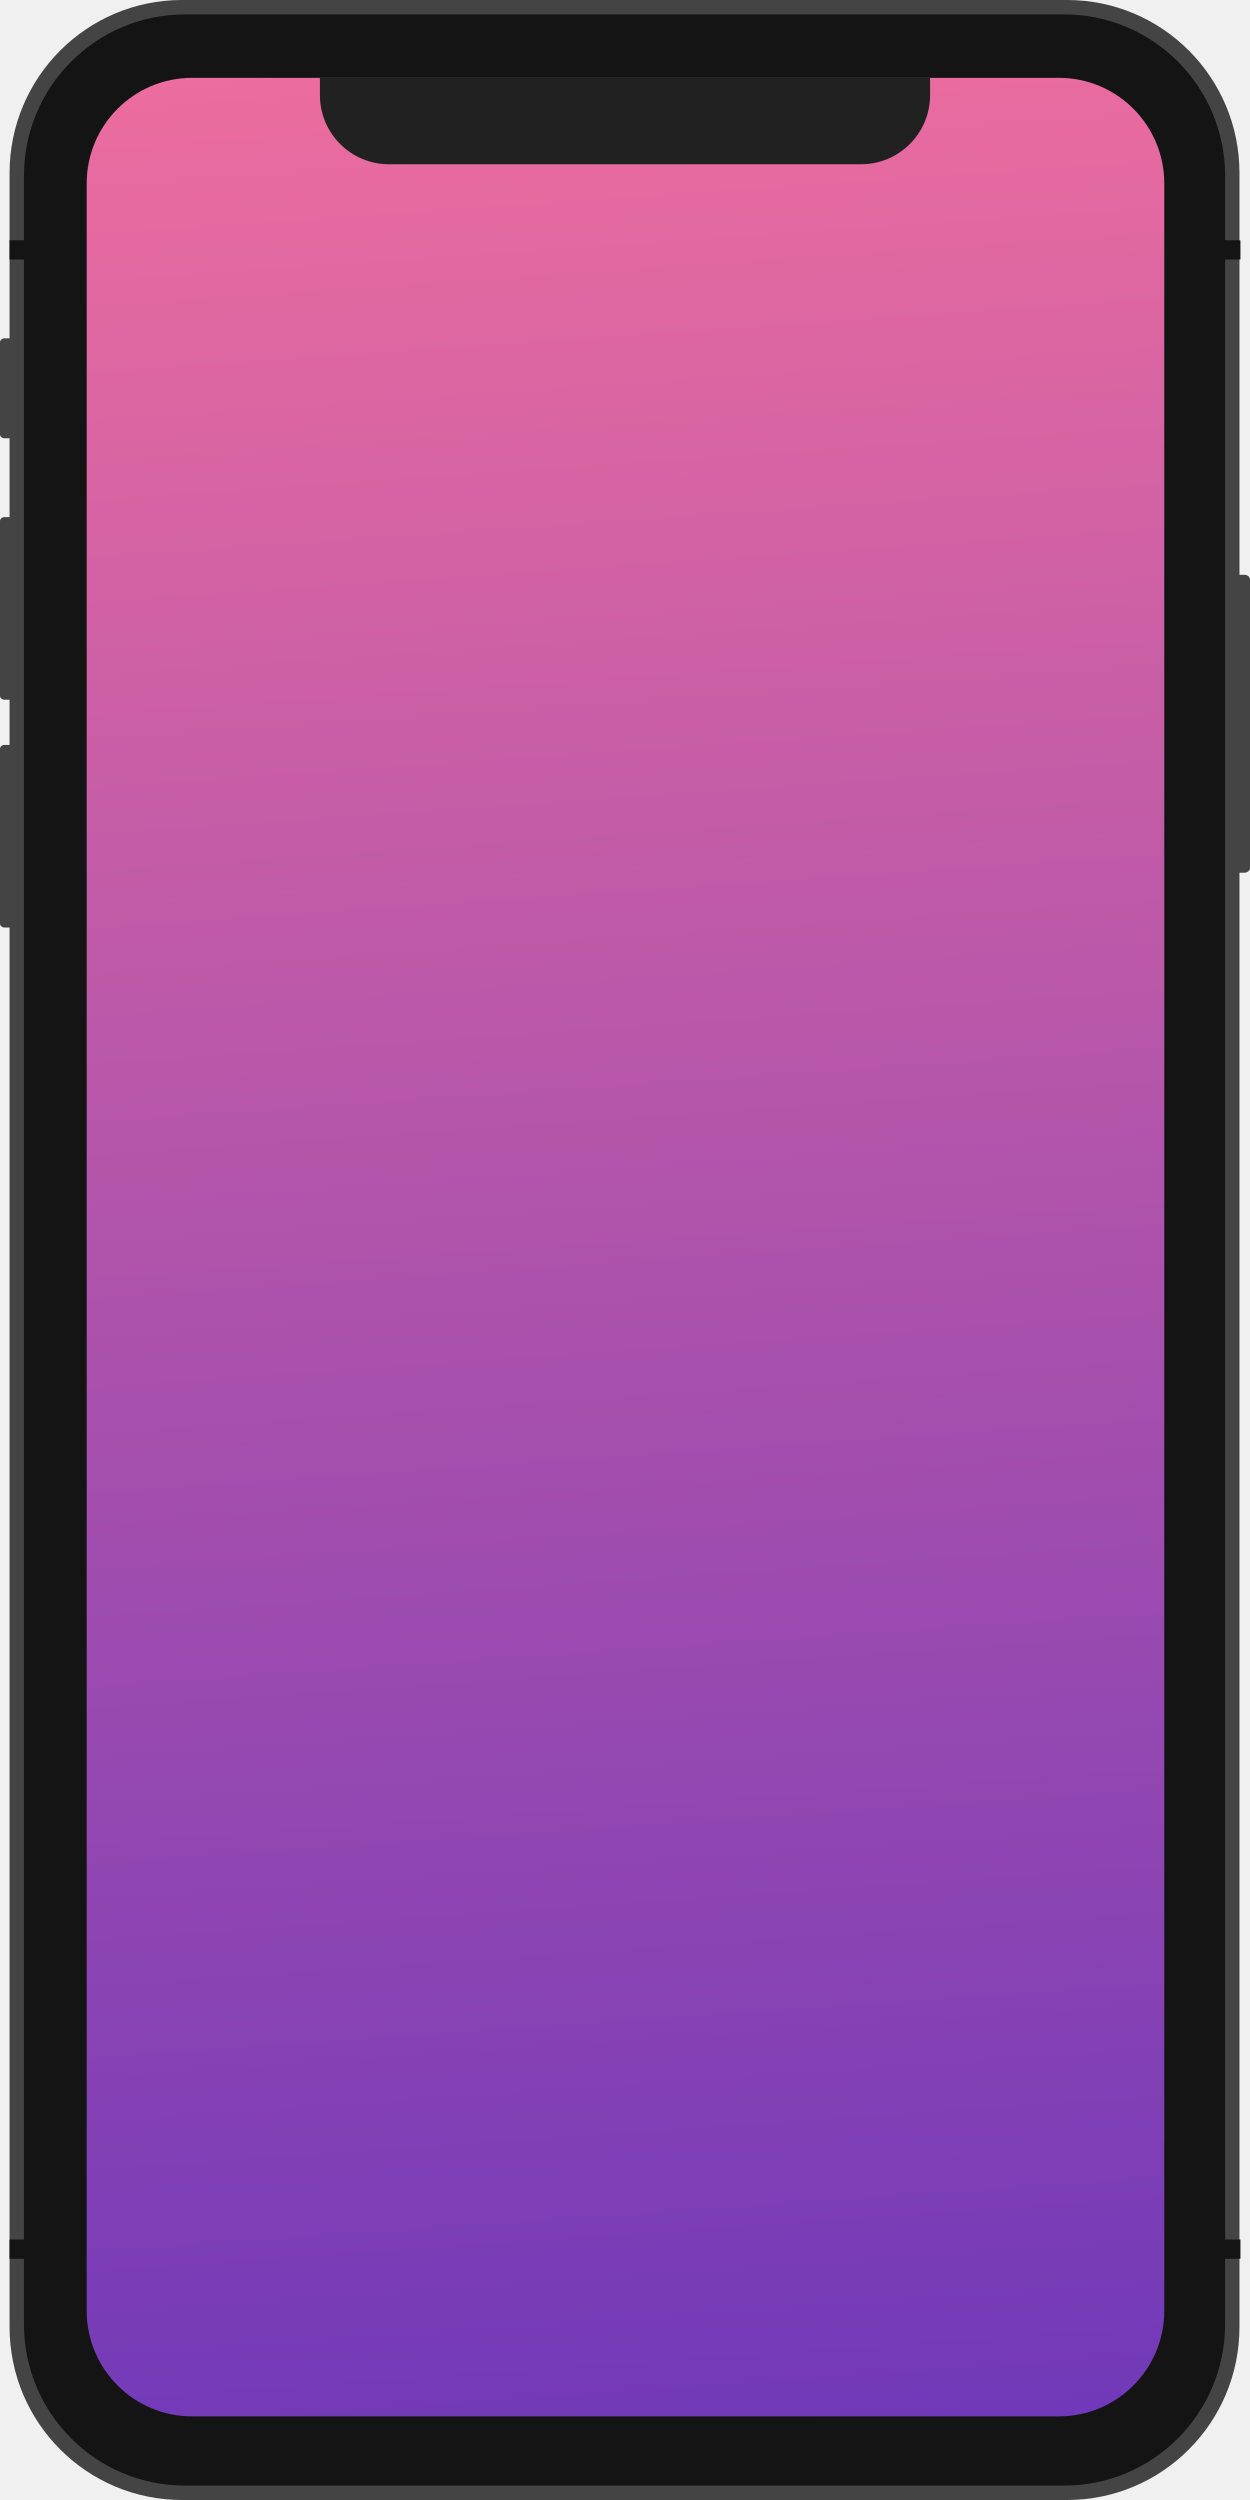
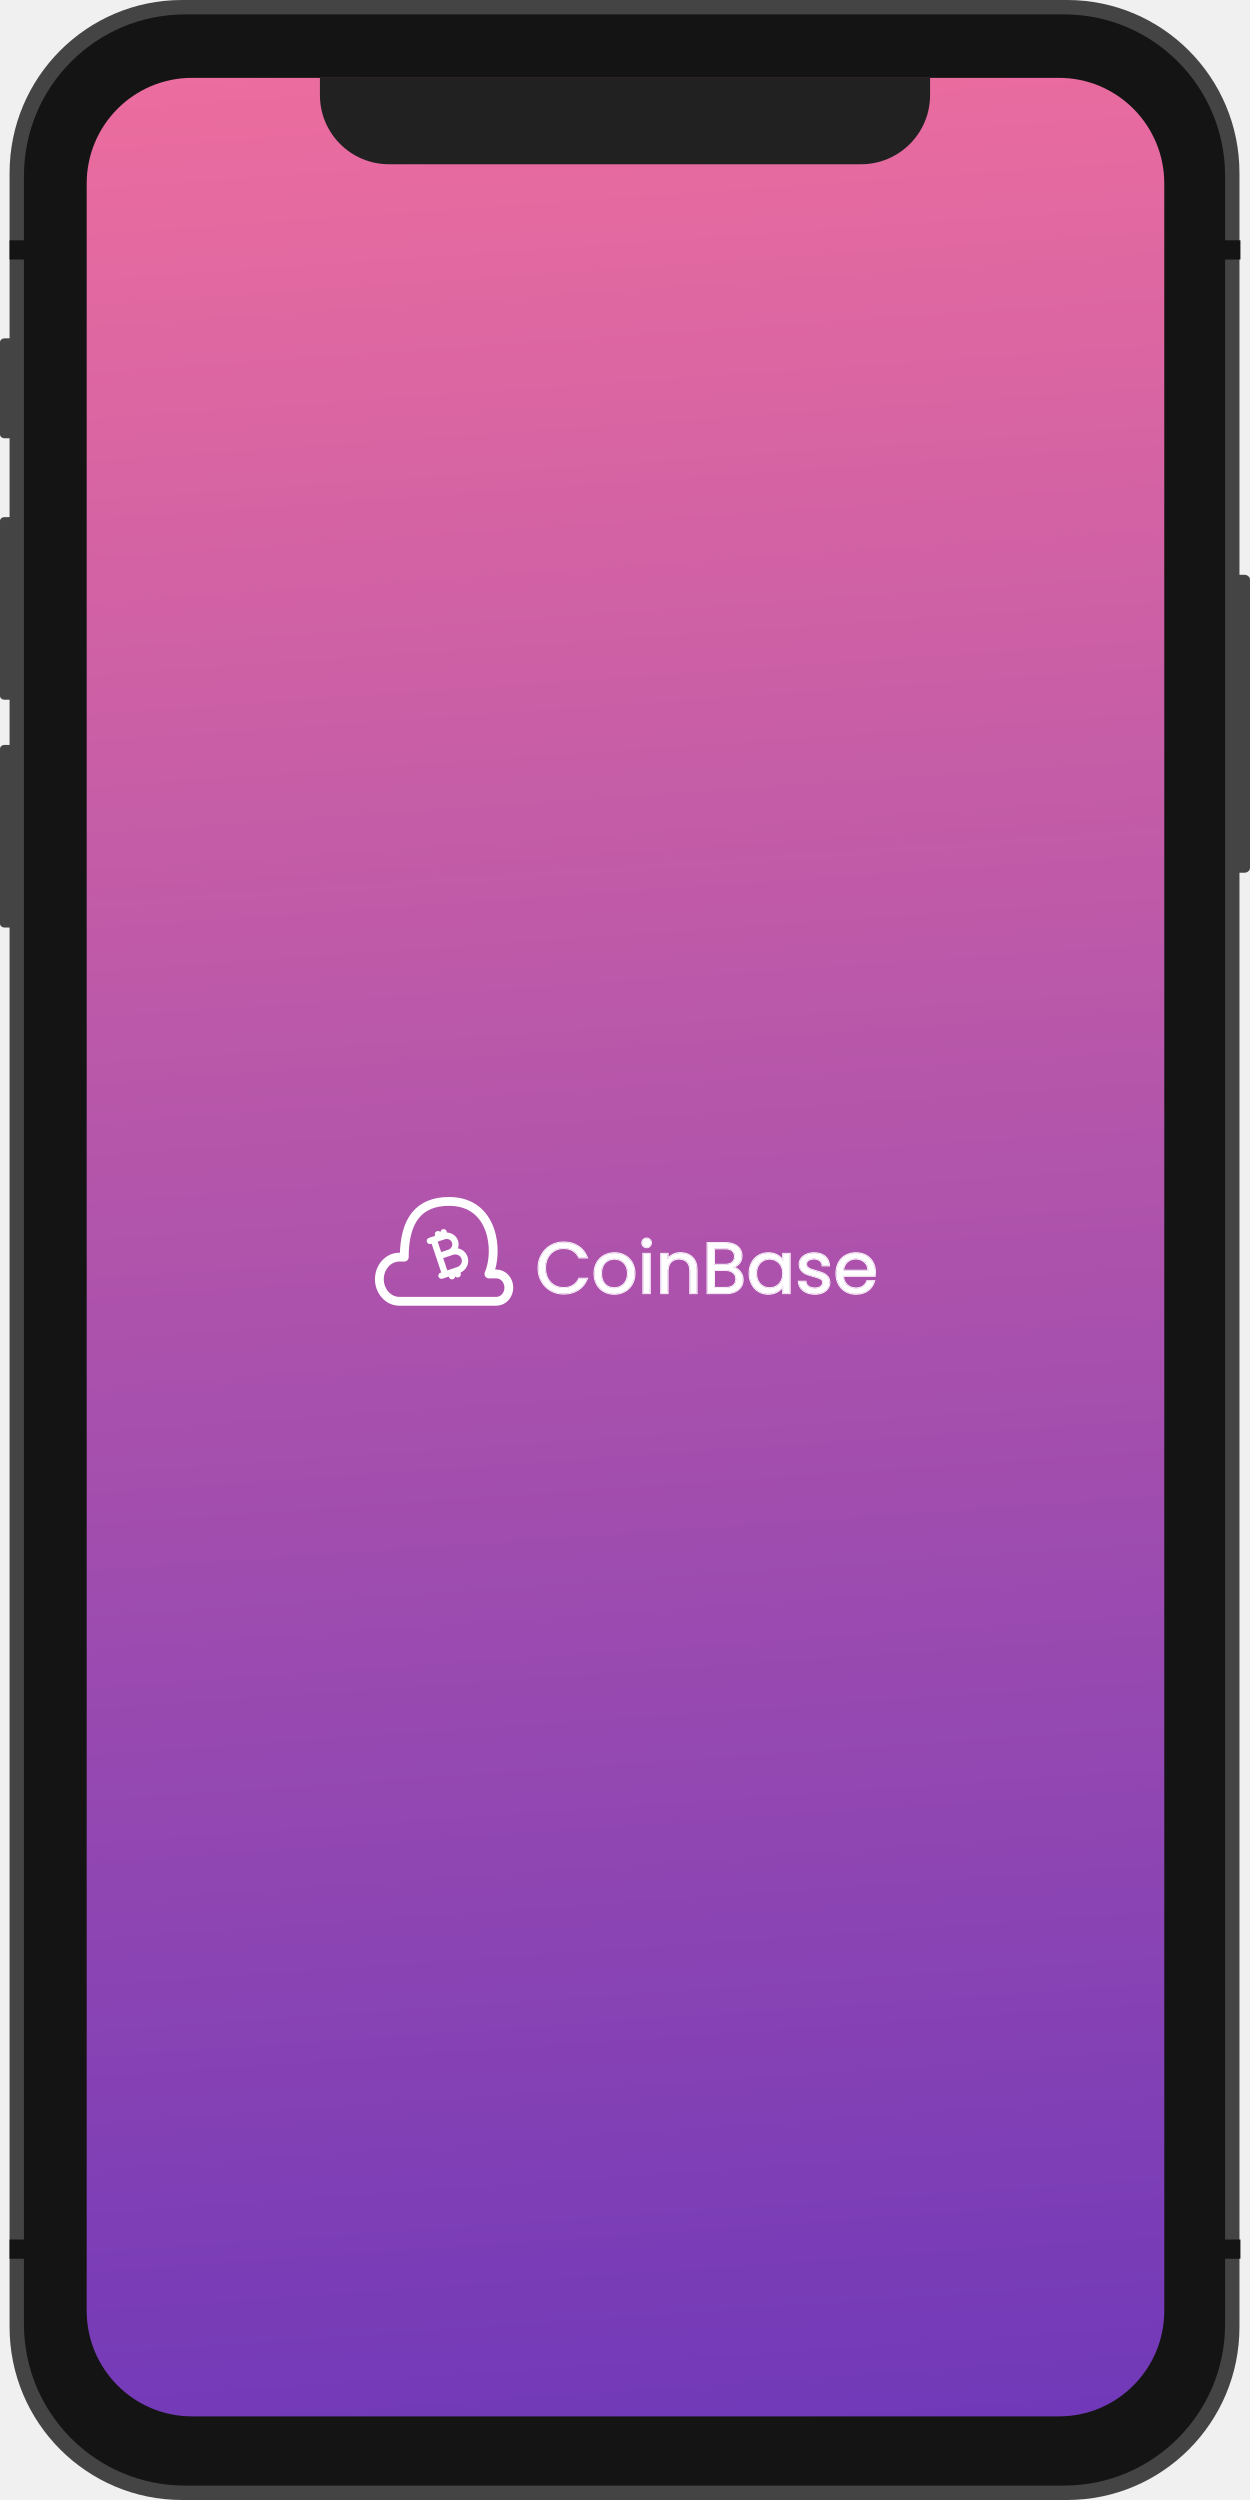
<svg xmlns="http://www.w3.org/2000/svg" width="283" height="566" viewBox="0 0 283 566" fill="none">
  <path fill-rule="evenodd" clip-rule="evenodd" d="M41.203 0H241.58C263.138 0 280.614 17.537 280.614 39.169V526.83C280.614 548.463 263.138 566 241.58 566H41.203C19.645 566 2.168 548.463 2.168 526.83V39.169C2.168 17.537 19.645 0 41.203 0Z" fill="#444444" />
  <path fill-rule="evenodd" clip-rule="evenodd" d="M41.854 3.264H240.929C261.05 3.264 277.362 19.632 277.362 39.822V526.178C277.362 546.368 261.05 562.736 240.929 562.736H41.854C21.733 562.736 5.421 546.368 5.421 526.178V39.822C5.421 19.632 21.733 3.264 41.854 3.264Z" fill="#141414" />
  <rect x="276.061" y="54.402" width="4.771" height="4.352" fill="#141414" />
  <rect x="2.168" y="54.402" width="4.771" height="4.352" fill="#141414" />
  <rect x="276.061" y="507.028" width="4.771" height="4.352" fill="#141414" />
  <rect x="2.168" y="507.028" width="4.771" height="4.352" fill="#141414" />
  <path fill-rule="evenodd" clip-rule="evenodd" d="M19.627 41.533C19.627 28.329 30.306 17.626 43.48 17.626H239.738C252.912 17.626 263.592 28.329 263.592 41.533V523.16C263.592 536.364 252.913 547.068 239.738 547.068H43.48C30.306 547.068 19.627 536.365 19.627 523.16V41.533Z" fill="url(#paint0_linear)" />
  <path fill-rule="evenodd" clip-rule="evenodd" d="M112.766 26.113C114.204 26.113 115.369 24.944 115.369 23.502C115.369 22.059 114.204 20.89 112.766 20.89C111.329 20.89 110.164 22.059 110.164 23.502C110.164 24.944 111.329 26.113 112.766 26.113Z" fill="#444444" />
  <path fill-rule="evenodd" clip-rule="evenodd" d="M173.053 27.854C175.448 27.854 177.39 25.905 177.39 23.502C177.39 21.098 175.448 19.149 173.053 19.149C170.658 19.149 168.716 21.098 168.716 23.502C168.716 25.905 170.658 27.854 173.053 27.854Z" fill="#444444" />
  <path fill-rule="evenodd" clip-rule="evenodd" d="M127.079 21.761H156.138C157.096 21.761 157.872 22.54 157.872 23.502C157.872 24.463 157.096 25.242 156.138 25.242H127.079C126.121 25.242 125.344 24.463 125.344 23.502C125.344 22.54 126.121 21.761 127.079 21.761Z" fill="#444444" />
  <path fill-rule="evenodd" clip-rule="evenodd" d="M0 117.942C0 117.462 0.465 117.073 1.043 117.073H2.602V158.419H1.043C0.467 158.419 0 158.029 0 157.551V117.942Z" fill="#444444" />
  <path fill-rule="evenodd" clip-rule="evenodd" d="M0 169.515C0 169.035 0.465 168.646 1.043 168.646H2.602V209.992H1.043C0.467 209.992 0 209.603 0 209.124V169.515Z" fill="#444444" />
  <path fill-rule="evenodd" clip-rule="evenodd" d="M0 77.468C0 76.988 0.465 76.598 1.043 76.598H2.602V99.229H1.043C0.467 99.229 0 98.841 0 98.36V77.468Z" fill="#444444" />
  <path fill-rule="evenodd" clip-rule="evenodd" d="M280.398 130.13H281.699C282.418 130.13 283 130.615 283 131.217V196.502C283 197.102 282.416 197.589 281.699 197.589H280.398V130.13Z" fill="#444444" />
  <path fill-rule="evenodd" clip-rule="evenodd" d="M72.431 17.626V21.538C72.431 30.183 79.431 37.187 88.067 37.187H194.933C203.568 37.187 210.569 30.181 210.569 21.538V20.452V20.236V17.626H72.431Z" fill="#212121" />
+   <mask id="path-16-outside-1" maskUnits="userSpaceOnUse" x="120.9" y="279.375" width="78" height="14" fill="black">
+     <rect fill="white" x="120.9" y="279.375" width="78" height="14" />
+     <path d="M121.9 287.096C121.9 285.987 122.152 284.992 122.655 284.111C123.158 283.219 123.842 282.523 124.706 282.022C125.582 281.522 126.55 281.272 127.612 281.272C128.859 281.272 129.948 281.571 130.878 282.169C131.808 282.767 132.486 283.616 132.913 284.714H131.124C130.807 284.029 130.347 283.501 129.745 283.132C129.154 282.762 128.443 282.577 127.612 282.577C126.813 282.577 126.096 282.762 125.461 283.132C124.827 283.501 124.329 284.029 123.968 284.714C123.607 285.389 123.426 286.182 123.426 287.096C123.426 287.999 123.607 288.793 123.968 289.478C124.329 290.152 124.827 290.674 125.461 291.044C126.096 291.414 126.813 291.599 127.612 291.599C128.443 291.599 129.154 291.419 129.745 291.061C130.347 290.691 130.807 290.163 131.124 289.478H132.913C132.486 290.566 131.808 291.409 130.878 292.007C129.948 292.594 128.859 292.888 127.612 292.888C126.55 292.888 125.582 292.643 124.706 292.154C123.842 291.653 123.158 290.963 122.655 290.082C122.152 289.201 121.9 288.206 121.9 287.096Z" />
+     <path d="M139.059 292.937C138.216 292.937 137.45 292.746 136.761 292.366C136.083 291.985 135.547 291.447 135.153 290.751C134.77 290.044 134.578 289.228 134.578 288.303C134.578 287.39 134.775 286.585 135.169 285.889C135.574 285.182 136.121 284.643 136.81 284.274C137.5 283.893 138.271 283.703 139.124 283.703C139.978 283.703 140.749 283.893 141.439 284.274C142.128 284.643 142.67 285.176 143.064 285.873C143.468 286.569 143.671 287.379 143.671 288.303C143.671 289.228 143.463 290.044 143.047 290.751C142.642 291.447 142.09 291.985 141.389 292.366C140.689 292.746 139.912 292.937 139.059 292.937ZM139.059 291.632C139.595 291.632 140.098 291.506 140.569 291.256C141.039 291.006 141.417 290.631 141.701 290.131C141.997 289.63 142.144 289.021 142.144 288.303C142.144 287.586 142.002 286.976 141.718 286.476C141.433 285.976 141.061 285.606 140.602 285.367C140.142 285.117 139.644 284.992 139.108 284.992C138.561 284.992 138.058 285.117 137.598 285.367C137.149 285.606 136.788 285.976 136.515 286.476C136.241 286.976 136.105 287.586 136.105 288.303C136.105 289.032 136.236 289.647 136.498 290.147C136.772 290.647 137.133 291.022 137.582 291.273C138.03 291.512 138.523 291.632 139.059 291.632Z" />
+     <path d="M146.406 282.398C146.122 282.398 145.881 282.3 145.684 282.104C145.487 281.908 145.388 281.669 145.388 281.386C145.388 281.103 145.487 280.864 145.684 280.668C145.881 280.472 146.122 280.375 146.406 280.375C146.68 280.375 146.909 280.472 147.095 280.668C147.292 280.864 147.391 281.103 147.391 281.386C147.391 281.669 147.292 281.908 147.095 282.104C146.909 282.3 146.68 282.398 146.406 282.398ZM147.128 283.85V292.79H145.635V283.85H147.128Z" />
+     <path d="M154.056 283.686C155.15 283.686 156.036 284.018 156.715 284.682C157.393 285.334 157.732 286.28 157.732 287.52V292.79H156.255V287.732C156.255 286.841 156.031 286.161 155.582 285.693C155.134 285.214 154.521 284.975 153.744 284.975C152.956 284.975 152.327 285.22 151.857 285.709C151.397 286.199 151.167 286.911 151.167 287.847V292.79H149.674V283.85H151.167V285.122C151.463 284.665 151.862 284.312 152.365 284.062C152.88 283.811 153.443 283.686 154.056 283.686Z" />
+     <path d="M165.9 286.933C166.316 286.998 166.693 287.167 167.033 287.439C167.383 287.711 167.656 288.048 167.853 288.45C168.061 288.853 168.165 289.282 168.165 289.739C168.165 290.316 168.017 290.838 167.722 291.305C167.427 291.762 166.994 292.126 166.425 292.398C165.867 292.659 165.205 292.79 164.439 292.79H160.172V281.419H164.275C165.052 281.419 165.714 281.549 166.261 281.81C166.808 282.06 167.219 282.403 167.492 282.838C167.766 283.273 167.903 283.763 167.903 284.306C167.903 284.981 167.717 285.541 167.344 285.987C166.983 286.422 166.502 286.737 165.9 286.933ZM161.666 286.329H164.177C164.877 286.329 165.419 286.166 165.802 285.84C166.185 285.514 166.376 285.062 166.376 284.486C166.376 283.909 166.185 283.458 165.802 283.132C165.419 282.805 164.866 282.642 164.144 282.642H161.666V286.329ZM164.308 291.566C165.052 291.566 165.632 291.392 166.048 291.044C166.464 290.696 166.672 290.212 166.672 289.592C166.672 288.961 166.453 288.467 166.015 288.108C165.577 287.738 164.992 287.553 164.259 287.553H161.666V291.566H164.308Z" />
+     <path d="M169.68 288.287C169.68 287.373 169.866 286.574 170.238 285.889C170.61 285.193 171.119 284.654 171.764 284.274C172.421 283.893 173.148 283.703 173.947 283.703C174.735 283.703 175.419 283.871 175.999 284.208C176.579 284.546 177.011 284.97 177.295 285.481V283.85H178.805V292.79H177.295V291.126C177 291.648 176.557 292.083 175.966 292.431C175.386 292.768 174.708 292.937 173.931 292.937C173.132 292.937 172.41 292.741 171.764 292.349C171.119 291.958 170.61 291.409 170.238 290.702C169.866 289.995 169.68 289.19 169.68 288.287ZM177.295 288.303C177.295 287.629 177.158 287.042 176.885 286.541C176.611 286.041 176.239 285.66 175.769 285.399C175.309 285.127 174.801 284.992 174.242 284.992C173.684 284.992 173.176 285.122 172.716 285.383C172.257 285.644 171.89 286.025 171.616 286.525C171.343 287.025 171.206 287.613 171.206 288.287C171.206 288.972 171.343 289.57 171.616 290.082C171.89 290.582 172.257 290.968 172.716 291.24C173.176 291.501 173.684 291.632 174.242 291.632C174.801 291.632 175.309 291.501 175.769 291.24C176.239 290.968 176.611 290.582 176.885 290.082C177.158 289.57 177.295 288.978 177.295 288.303Z" />
+     <path d="M184.513 292.937C183.824 292.937 183.206 292.823 182.659 292.594C182.112 292.355 181.679 292.029 181.362 291.615C181.045 291.191 180.87 290.707 180.837 290.163H182.38C182.423 290.609 182.631 290.974 183.003 291.256C183.386 291.539 183.884 291.681 184.497 291.681C185.066 291.681 185.514 291.555 185.843 291.305C186.171 291.055 186.335 290.74 186.335 290.359C186.335 289.967 186.16 289.679 185.81 289.494C185.46 289.299 184.918 289.108 184.185 288.923C183.518 288.749 182.971 288.575 182.544 288.401C182.128 288.216 181.767 287.95 181.461 287.602C181.165 287.243 181.017 286.775 181.017 286.199C181.017 285.742 181.154 285.323 181.428 284.943C181.701 284.562 182.09 284.263 182.593 284.045C183.096 283.817 183.671 283.703 184.316 283.703C185.312 283.703 186.116 283.953 186.729 284.453C187.342 284.953 187.67 285.639 187.714 286.509H186.22C186.187 286.041 185.996 285.666 185.646 285.383C185.307 285.1 184.847 284.959 184.267 284.959C183.731 284.959 183.304 285.073 182.987 285.302C182.67 285.53 182.511 285.829 182.511 286.199C182.511 286.492 182.604 286.737 182.79 286.933C182.987 287.118 183.228 287.27 183.512 287.39C183.808 287.499 184.212 287.624 184.727 287.765C185.372 287.939 185.897 288.113 186.302 288.287C186.707 288.45 187.052 288.7 187.336 289.038C187.632 289.375 187.785 289.815 187.796 290.359C187.796 290.848 187.659 291.289 187.386 291.681C187.112 292.072 186.724 292.382 186.22 292.61C185.728 292.828 185.159 292.937 184.513 292.937Z" />
+     <path d="M198.111 287.977C198.111 288.26 198.094 288.559 198.061 288.874H190.873C190.927 289.755 191.228 290.446 191.775 290.946C192.333 291.436 193.006 291.681 193.794 291.681C194.44 291.681 194.976 291.534 195.403 291.24C195.84 290.935 196.147 290.533 196.322 290.033H197.93C197.689 290.892 197.208 291.593 196.486 292.137C195.764 292.67 194.866 292.937 193.794 292.937C192.941 292.937 192.175 292.746 191.496 292.366C190.829 291.985 190.304 291.447 189.921 290.751C189.538 290.044 189.346 289.228 189.346 288.303C189.346 287.379 189.532 286.569 189.904 285.873C190.276 285.176 190.796 284.643 191.463 284.274C192.142 283.893 192.919 283.703 193.794 283.703C194.648 283.703 195.403 283.888 196.059 284.257C196.716 284.627 197.219 285.138 197.569 285.791C197.93 286.433 198.111 287.161 198.111 287.977ZM196.568 287.667C196.568 287.102 196.442 286.618 196.19 286.215C195.939 285.802 195.594 285.492 195.156 285.285C194.73 285.068 194.254 284.959 193.728 284.959C192.973 284.959 192.328 285.198 191.792 285.677C191.267 286.155 190.966 286.819 190.889 287.667H196.568Z" />
+   </mask>
+   <path d="M121.9 287.096C121.9 285.987 122.152 284.992 122.655 284.111C123.158 283.219 123.842 282.523 124.706 282.022C125.582 281.522 126.55 281.272 127.612 281.272C128.859 281.272 129.948 281.571 130.878 282.169C131.808 282.767 132.486 283.616 132.913 284.714H131.124C130.807 284.029 130.347 283.501 129.745 283.132C129.154 282.762 128.443 282.577 127.612 282.577C126.813 282.577 126.096 282.762 125.461 283.132C124.827 283.501 124.329 284.029 123.968 284.714C123.607 285.389 123.426 286.182 123.426 287.096C123.426 287.999 123.607 288.793 123.968 289.478C124.329 290.152 124.827 290.674 125.461 291.044C126.096 291.414 126.813 291.599 127.612 291.599C128.443 291.599 129.154 291.419 129.745 291.061C130.347 290.691 130.807 290.163 131.124 289.478H132.913C132.486 290.566 131.808 291.409 130.878 292.007C129.948 292.594 128.859 292.888 127.612 292.888C126.55 292.888 125.582 292.643 124.706 292.154C123.842 291.653 123.158 290.963 122.655 290.082C122.152 289.201 121.9 288.206 121.9 287.096Z" fill="white" />
+   <path d="M139.059 292.937C138.216 292.937 137.45 292.746 136.761 292.366C136.083 291.985 135.547 291.447 135.153 290.751C134.77 290.044 134.578 289.228 134.578 288.303C134.578 287.39 134.775 286.585 135.169 285.889C135.574 285.182 136.121 284.643 136.81 284.274C137.5 283.893 138.271 283.703 139.124 283.703C139.978 283.703 140.749 283.893 141.439 284.274C142.128 284.643 142.67 285.176 143.064 285.873C143.468 286.569 143.671 287.379 143.671 288.303C143.671 289.228 143.463 290.044 143.047 290.751C142.642 291.447 142.09 291.985 141.389 292.366C140.689 292.746 139.912 292.937 139.059 292.937ZM139.059 291.632C139.595 291.632 140.098 291.506 140.569 291.256C141.039 291.006 141.417 290.631 141.701 290.131C141.997 289.63 142.144 289.021 142.144 288.303C142.144 287.586 142.002 286.976 141.718 286.476C141.433 285.976 141.061 285.606 140.602 285.367C140.142 285.117 139.644 284.992 139.108 284.992C138.561 284.992 138.058 285.117 137.598 285.367C137.149 285.606 136.788 285.976 136.515 286.476C136.241 286.976 136.105 287.586 136.105 288.303C136.105 289.032 136.236 289.647 136.498 290.147C136.772 290.647 137.133 291.022 137.582 291.273C138.03 291.512 138.523 291.632 139.059 291.632Z" fill="white" />
+   <path d="M146.406 282.398C146.122 282.398 145.881 282.3 145.684 282.104C145.487 281.908 145.388 281.669 145.388 281.386C145.388 281.103 145.487 280.864 145.684 280.668C145.881 280.472 146.122 280.375 146.406 280.375C146.68 280.375 146.909 280.472 147.095 280.668C147.292 280.864 147.391 281.103 147.391 281.386C147.391 281.669 147.292 281.908 147.095 282.104C146.909 282.3 146.68 282.398 146.406 282.398ZM147.128 283.85V292.79H145.635V283.85H147.128Z" fill="white" />
+   <path d="M154.056 283.686C155.15 283.686 156.036 284.018 156.715 284.682C157.393 285.334 157.732 286.28 157.732 287.52V292.79H156.255V287.732C156.255 286.841 156.031 286.161 155.582 285.693C155.134 285.214 154.521 284.975 153.744 284.975C152.956 284.975 152.327 285.22 151.857 285.709C151.397 286.199 151.167 286.911 151.167 287.847V292.79H149.674V283.85H151.167V285.122C151.463 284.665 151.862 284.312 152.365 284.062C152.88 283.811 153.443 283.686 154.056 283.686Z" fill="white" />
+   <path d="M165.9 286.933C166.316 286.998 166.693 287.167 167.033 287.439C167.383 287.711 167.656 288.048 167.853 288.45C168.061 288.853 168.165 289.282 168.165 289.739C168.165 290.316 168.017 290.838 167.722 291.305C167.427 291.762 166.994 292.126 166.425 292.398C165.867 292.659 165.205 292.79 164.439 292.79H160.172V281.419H164.275C165.052 281.419 165.714 281.549 166.261 281.81C166.808 282.06 167.219 282.403 167.492 282.838C167.766 283.273 167.903 283.763 167.903 284.306C167.903 284.981 167.717 285.541 167.344 285.987C166.983 286.422 166.502 286.737 165.9 286.933ZM161.666 286.329H164.177C164.877 286.329 165.419 286.166 165.802 285.84C166.185 285.514 166.376 285.062 166.376 284.486C166.376 283.909 166.185 283.458 165.802 283.132C165.419 282.805 164.866 282.642 164.144 282.642H161.666V286.329ZM164.308 291.566C165.052 291.566 165.632 291.392 166.048 291.044C166.464 290.696 166.672 290.212 166.672 289.592C166.672 288.961 166.453 288.467 166.015 288.108C165.577 287.738 164.992 287.553 164.259 287.553H161.666V291.566H164.308Z" fill="white" />
+   <path d="M169.68 288.287C169.68 287.373 169.866 286.574 170.238 285.889C170.61 285.193 171.119 284.654 171.764 284.274C172.421 283.893 173.148 283.703 173.947 283.703C174.735 283.703 175.419 283.871 175.999 284.208C176.579 284.546 177.011 284.97 177.295 285.481V283.85H178.805V292.79H177.295V291.126C177 291.648 176.557 292.083 175.966 292.431C175.386 292.768 174.708 292.937 173.931 292.937C173.132 292.937 172.41 292.741 171.764 292.349C171.119 291.958 170.61 291.409 170.238 290.702C169.866 289.995 169.68 289.19 169.68 288.287ZM177.295 288.303C177.295 287.629 177.158 287.042 176.885 286.541C176.611 286.041 176.239 285.66 175.769 285.399C175.309 285.127 174.801 284.992 174.242 284.992C173.684 284.992 173.176 285.122 172.716 285.383C172.257 285.644 171.89 286.025 171.616 286.525C171.343 287.025 171.206 287.613 171.206 288.287C171.206 288.972 171.343 289.57 171.616 290.082C171.89 290.582 172.257 290.968 172.716 291.24C173.176 291.501 173.684 291.632 174.242 291.632C174.801 291.632 175.309 291.501 175.769 291.24C176.239 290.968 176.611 290.582 176.885 290.082C177.158 289.57 177.295 288.978 177.295 288.303Z" fill="white" />
+   <path d="M184.513 292.937C183.824 292.937 183.206 292.823 182.659 292.594C182.112 292.355 181.679 292.029 181.362 291.615C181.045 291.191 180.87 290.707 180.837 290.163H182.38C182.423 290.609 182.631 290.974 183.003 291.256C183.386 291.539 183.884 291.681 184.497 291.681C185.066 291.681 185.514 291.555 185.843 291.305C186.171 291.055 186.335 290.74 186.335 290.359C186.335 289.967 186.16 289.679 185.81 289.494C185.46 289.299 184.918 289.108 184.185 288.923C183.518 288.749 182.971 288.575 182.544 288.401C182.128 288.216 181.767 287.95 181.461 287.602C181.165 287.243 181.017 286.775 181.017 286.199C181.017 285.742 181.154 285.323 181.428 284.943C181.701 284.562 182.09 284.263 182.593 284.045C183.096 283.817 183.671 283.703 184.316 283.703C185.312 283.703 186.116 283.953 186.729 284.453C187.342 284.953 187.67 285.639 187.714 286.509H186.22C186.187 286.041 185.996 285.666 185.646 285.383C185.307 285.1 184.847 284.959 184.267 284.959C183.731 284.959 183.304 285.073 182.987 285.302C182.67 285.53 182.511 285.829 182.511 286.199C182.511 286.492 182.604 286.737 182.79 286.933C182.987 287.118 183.228 287.27 183.512 287.39C183.808 287.499 184.212 287.624 184.727 287.765C185.372 287.939 185.897 288.113 186.302 288.287C186.707 288.45 187.052 288.7 187.336 289.038C187.632 289.375 187.785 289.815 187.796 290.359C187.796 290.848 187.659 291.289 187.386 291.681C187.112 292.072 186.724 292.382 186.22 292.61C185.728 292.828 185.159 292.937 184.513 292.937Z" fill="white" />
+   <path d="M198.111 287.977C198.111 288.26 198.094 288.559 198.061 288.874H190.873C190.927 289.755 191.228 290.446 191.775 290.946C192.333 291.436 193.006 291.681 193.794 291.681C194.44 291.681 194.976 291.534 195.403 291.24C195.84 290.935 196.147 290.533 196.322 290.033H197.93C197.689 290.892 197.208 291.593 196.486 292.137C195.764 292.67 194.866 292.937 193.794 292.937C192.941 292.937 192.175 292.746 191.496 292.366C190.829 291.985 190.304 291.447 189.921 290.751C189.538 290.044 189.346 289.228 189.346 288.303C189.346 287.379 189.532 286.569 189.904 285.873C190.276 285.176 190.796 284.643 191.463 284.274C192.142 283.893 192.919 283.703 193.794 283.703C194.648 283.703 195.403 283.888 196.059 284.257C196.716 284.627 197.219 285.138 197.569 285.791C197.93 286.433 198.111 287.161 198.111 287.977ZM196.568 287.667C196.568 287.102 196.442 286.618 196.19 286.215C195.939 285.802 195.594 285.492 195.156 285.285C194.73 285.068 194.254 284.959 193.728 284.959C192.973 284.959 192.328 285.198 191.792 285.677C191.267 286.155 190.966 286.819 190.889 287.667H196.568Z" fill="white" />
+   <path d="M121.9 287.096C121.9 285.987 122.152 284.992 122.655 284.111C123.158 283.219 123.842 282.523 124.706 282.022C125.582 281.522 126.55 281.272 127.612 281.272C128.859 281.272 129.948 281.571 130.878 282.169C131.808 282.767 132.486 283.616 132.913 284.714H131.124C130.807 284.029 130.347 283.501 129.745 283.132C129.154 282.762 128.443 282.577 127.612 282.577C126.813 282.577 126.096 282.762 125.461 283.132C124.827 283.501 124.329 284.029 123.968 284.714C123.607 285.389 123.426 286.182 123.426 287.096C123.426 287.999 123.607 288.793 123.968 289.478C124.329 290.152 124.827 290.674 125.461 291.044C126.096 291.414 126.813 291.599 127.612 291.599C128.443 291.599 129.154 291.419 129.745 291.061C130.347 290.691 130.807 290.163 131.124 289.478H132.913C132.486 290.566 131.808 291.409 130.878 292.007C129.948 292.594 128.859 292.888 127.612 292.888C126.55 292.888 125.582 292.643 124.706 292.154C123.842 291.653 123.158 290.963 122.655 290.082C122.152 289.201 121.9 288.206 121.9 287.096Z" stroke="white" stroke-width="0.4" mask="url(#path-16-outside-1)" />
+   <path d="M139.059 292.937C138.216 292.937 137.45 292.746 136.761 292.366C136.083 291.985 135.547 291.447 135.153 290.751C134.77 290.044 134.578 289.228 134.578 288.303C134.578 287.39 134.775 286.585 135.169 285.889C135.574 285.182 136.121 284.643 136.81 284.274C137.5 283.893 138.271 283.703 139.124 283.703C139.978 283.703 140.749 283.893 141.439 284.274C142.128 284.643 142.67 285.176 143.064 285.873C143.468 286.569 143.671 287.379 143.671 288.303C143.671 289.228 143.463 290.044 143.047 290.751C142.642 291.447 142.09 291.985 141.389 292.366C140.689 292.746 139.912 292.937 139.059 292.937ZM139.059 291.632C139.595 291.632 140.098 291.506 140.569 291.256C141.039 291.006 141.417 290.631 141.701 290.131C141.997 289.63 142.144 289.021 142.144 288.303C142.144 287.586 142.002 286.976 141.718 286.476C141.433 285.976 141.061 285.606 140.602 285.367C140.142 285.117 139.644 284.992 139.108 284.992C138.561 284.992 138.058 285.117 137.598 285.367C137.149 285.606 136.788 285.976 136.515 286.476C136.241 286.976 136.105 287.586 136.105 288.303C136.105 289.032 136.236 289.647 136.498 290.147C136.772 290.647 137.133 291.022 137.582 291.273C138.03 291.512 138.523 291.632 139.059 291.632Z" stroke="white" stroke-width="0.4" mask="url(#path-16-outside-1)" />
+   <path d="M146.406 282.398C146.122 282.398 145.881 282.3 145.684 282.104C145.487 281.908 145.388 281.669 145.388 281.386C145.388 281.103 145.487 280.864 145.684 280.668C145.881 280.472 146.122 280.375 146.406 280.375C146.68 280.375 146.909 280.472 147.095 280.668C147.292 280.864 147.391 281.103 147.391 281.386C147.391 281.669 147.292 281.908 147.095 282.104C146.909 282.3 146.68 282.398 146.406 282.398ZM147.128 283.85V292.79H145.635V283.85H147.128Z" stroke="white" stroke-width="0.4" mask="url(#path-16-outside-1)" />
+   <path d="M154.056 283.686C155.15 283.686 156.036 284.018 156.715 284.682C157.393 285.334 157.732 286.28 157.732 287.52V292.79H156.255V287.732C156.255 286.841 156.031 286.161 155.582 285.693C155.134 285.214 154.521 284.975 153.744 284.975C152.956 284.975 152.327 285.22 151.857 285.709C151.397 286.199 151.167 286.911 151.167 287.847V292.79H149.674V283.85H151.167V285.122C151.463 284.665 151.862 284.312 152.365 284.062C152.88 283.811 153.443 283.686 154.056 283.686Z" stroke="white" stroke-width="0.4" mask="url(#path-16-outside-1)" />
+   <path d="M165.9 286.933C166.316 286.998 166.693 287.167 167.033 287.439C167.383 287.711 167.656 288.048 167.853 288.45C168.061 288.853 168.165 289.282 168.165 289.739C168.165 290.316 168.017 290.838 167.722 291.305C167.427 291.762 166.994 292.126 166.425 292.398C165.867 292.659 165.205 292.79 164.439 292.79H160.172V281.419H164.275C165.052 281.419 165.714 281.549 166.261 281.81C166.808 282.06 167.219 282.403 167.492 282.838C167.766 283.273 167.903 283.763 167.903 284.306C167.903 284.981 167.717 285.541 167.344 285.987C166.983 286.422 166.502 286.737 165.9 286.933ZM161.666 286.329H164.177C164.877 286.329 165.419 286.166 165.802 285.84C166.185 285.514 166.376 285.062 166.376 284.486C166.376 283.909 166.185 283.458 165.802 283.132C165.419 282.805 164.866 282.642 164.144 282.642H161.666V286.329ZM164.308 291.566C165.052 291.566 165.632 291.392 166.048 291.044C166.464 290.696 166.672 290.212 166.672 289.592C166.672 288.961 166.453 288.467 166.015 288.108C165.577 287.738 164.992 287.553 164.259 287.553H161.666V291.566H164.308Z" stroke="white" stroke-width="0.4" mask="url(#path-16-outside-1)" />
+   <path d="M169.68 288.287C169.68 287.373 169.866 286.574 170.238 285.889C170.61 285.193 171.119 284.654 171.764 284.274C172.421 283.893 173.148 283.703 173.947 283.703C174.735 283.703 175.419 283.871 175.999 284.208C176.579 284.546 177.011 284.97 177.295 285.481V283.85H178.805V292.79H177.295V291.126C177 291.648 176.557 292.083 175.966 292.431C175.386 292.768 174.708 292.937 173.931 292.937C173.132 292.937 172.41 292.741 171.764 292.349C171.119 291.958 170.61 291.409 170.238 290.702C169.866 289.995 169.68 289.19 169.68 288.287ZM177.295 288.303C177.295 287.629 177.158 287.042 176.885 286.541C176.611 286.041 176.239 285.66 175.769 285.399C175.309 285.127 174.801 284.992 174.242 284.992C173.684 284.992 173.176 285.122 172.716 285.383C172.257 285.644 171.89 286.025 171.616 286.525C171.343 287.025 171.206 287.613 171.206 288.287C171.206 288.972 171.343 289.57 171.616 290.082C171.89 290.582 172.257 290.968 172.716 291.24C173.176 291.501 173.684 291.632 174.242 291.632C174.801 291.632 175.309 291.501 175.769 291.24C176.239 290.968 176.611 290.582 176.885 290.082C177.158 289.57 177.295 288.978 177.295 288.303Z" stroke="white" stroke-width="0.4" mask="url(#path-16-outside-1)" />
+   <path d="M184.513 292.937C183.824 292.937 183.206 292.823 182.659 292.594C182.112 292.355 181.679 292.029 181.362 291.615C181.045 291.191 180.87 290.707 180.837 290.163H182.38C182.423 290.609 182.631 290.974 183.003 291.256C183.386 291.539 183.884 291.681 184.497 291.681C185.066 291.681 185.514 291.555 185.843 291.305C186.171 291.055 186.335 290.74 186.335 290.359C186.335 289.967 186.16 289.679 185.81 289.494C185.46 289.299 184.918 289.108 184.185 288.923C183.518 288.749 182.971 288.575 182.544 288.401C182.128 288.216 181.767 287.95 181.461 287.602C181.165 287.243 181.017 286.775 181.017 286.199C181.017 285.742 181.154 285.323 181.428 284.943C181.701 284.562 182.09 284.263 182.593 284.045C183.096 283.817 183.671 283.703 184.316 283.703C185.312 283.703 186.116 283.953 186.729 284.453C187.342 284.953 187.67 285.639 187.714 286.509H186.22C186.187 286.041 185.996 285.666 185.646 285.383C185.307 285.1 184.847 284.959 184.267 284.959C183.731 284.959 183.304 285.073 182.987 285.302C182.67 285.53 182.511 285.829 182.511 286.199C182.511 286.492 182.604 286.737 182.79 286.933C182.987 287.118 183.228 287.27 183.512 287.39C183.808 287.499 184.212 287.624 184.727 287.765C185.372 287.939 185.897 288.113 186.302 288.287C186.707 288.45 187.052 288.7 187.336 289.038C187.632 289.375 187.785 289.815 187.796 290.359C187.796 290.848 187.659 291.289 187.386 291.681C187.112 292.072 186.724 292.382 186.22 292.61C185.728 292.828 185.159 292.937 184.513 292.937Z" stroke="white" stroke-width="0.4" mask="url(#path-16-outside-1)" />
+   <path d="M198.111 287.977C198.111 288.26 198.094 288.559 198.061 288.874H190.873C190.927 289.755 191.228 290.446 191.775 290.946C192.333 291.436 193.006 291.681 193.794 291.681C194.44 291.681 194.976 291.534 195.403 291.24C195.84 290.935 196.147 290.533 196.322 290.033H197.93C197.689 290.892 197.208 291.593 196.486 292.137C195.764 292.67 194.866 292.937 193.794 292.937C192.941 292.937 192.175 292.746 191.496 292.366C190.829 291.985 190.304 291.447 189.921 290.751C189.538 290.044 189.346 289.228 189.346 288.303C189.346 287.379 189.532 286.569 189.904 285.873C190.276 285.176 190.796 284.643 191.463 284.274C192.142 283.893 192.919 283.703 193.794 283.703C194.648 283.703 195.403 283.888 196.059 284.257C196.716 284.627 197.219 285.138 197.569 285.791C197.93 286.433 198.111 287.161 198.111 287.977ZM196.568 287.667C196.568 287.102 196.442 286.618 196.19 286.215C195.939 285.802 195.594 285.492 195.156 285.285C194.73 285.068 194.254 284.959 193.728 284.959C192.973 284.959 192.328 285.198 191.792 285.677C191.267 286.155 190.966 286.819 190.889 287.667H196.568Z" stroke="white" stroke-width="0.4" mask="url(#path-16-outside-1)" />
+   <path d="M105.054 294.612H112.382C113.96 294.612 115.201 293.184 115.201 291.518C115.201 289.852 113.96 288.423 112.382 288.423C111.818 288.423 111.255 288.423 110.691 288.423C112.946 283.306 111.818 272 101.672 272C94.908 272 91.526 276.165 91.526 284.615H90.398C87.918 284.615 85.889 286.876 85.889 289.614C85.889 292.351 87.918 294.612 90.398 294.612H96.035H105.054Z" stroke="white" stroke-width="2" stroke-linecap="round" stroke-linejoin="round" />
+   <path d="M101.622 283.157L99.721 283.792L98.773 280.954L100.644 280.329C101.033 280.199 101.446 280.226 101.81 280.403L101.81 280.403C102.173 280.58 102.441 280.885 102.568 281.264C102.694 281.642 102.663 282.047 102.479 282.407L102.479 282.407C102.3 282.758 101.997 283.023 101.622 283.157ZM97.482 281.384L97.877 281.252L100.209 288.232L99.814 288.364C99.57 288.445 99.431 288.708 99.514 288.958C99.597 289.207 99.867 289.334 100.11 289.252L101.766 288.699L101.894 289.083C101.977 289.332 102.247 289.459 102.491 289.377C102.734 289.296 102.873 289.033 102.79 288.784L102.662 288.4L103.04 288.274L103.168 288.657C103.251 288.907 103.521 289.033 103.764 288.952C104.008 288.87 104.147 288.607 104.064 288.358L103.935 287.974C105.324 287.493 106.083 285.999 105.621 284.616C105.276 283.584 104.351 282.912 103.322 282.824C103.606 282.266 103.676 281.602 103.463 280.964C103.112 279.914 102.106 279.269 101.042 279.312L100.882 278.834L100.882 278.834C100.799 278.585 100.529 278.458 100.286 278.54C100.043 278.621 99.903 278.884 99.986 279.133L100.115 279.518L99.737 279.644L99.608 279.26C99.608 279.26 99.608 279.26 99.608 279.26C99.525 279.01 99.255 278.884 99.012 278.965C98.769 279.046 98.629 279.31 98.712 279.559L98.841 279.944L98.342 280.11L98.341 280.11L98.104 280.189L97.185 280.496C96.942 280.577 96.802 280.841 96.885 281.09C96.969 281.339 97.239 281.466 97.482 281.384ZM104.624 286.226L104.624 286.226C104.413 286.639 104.053 286.947 103.608 287.096L101.105 287.932L100.018 284.681L101.889 284.055C101.902 284.051 101.914 284.047 101.923 284.044L102.522 283.844C102.967 283.695 103.44 283.726 103.856 283.929L103.857 283.929C104.273 284.132 104.58 284.482 104.725 284.915C104.87 285.349 104.835 285.813 104.624 286.226Z" fill="white" stroke="white" stroke-width="0.5" />
  <defs>
    <linearGradient id="paint0_linear" x1="153.808" y1="-65.712" x2="218.388" y2="868.67" gradientUnits="userSpaceOnUse">
      <stop stop-color="#FD749B" />
      <stop offset="1" stop-color="#281AC8" />
    </linearGradient>
  </defs>
</svg>
